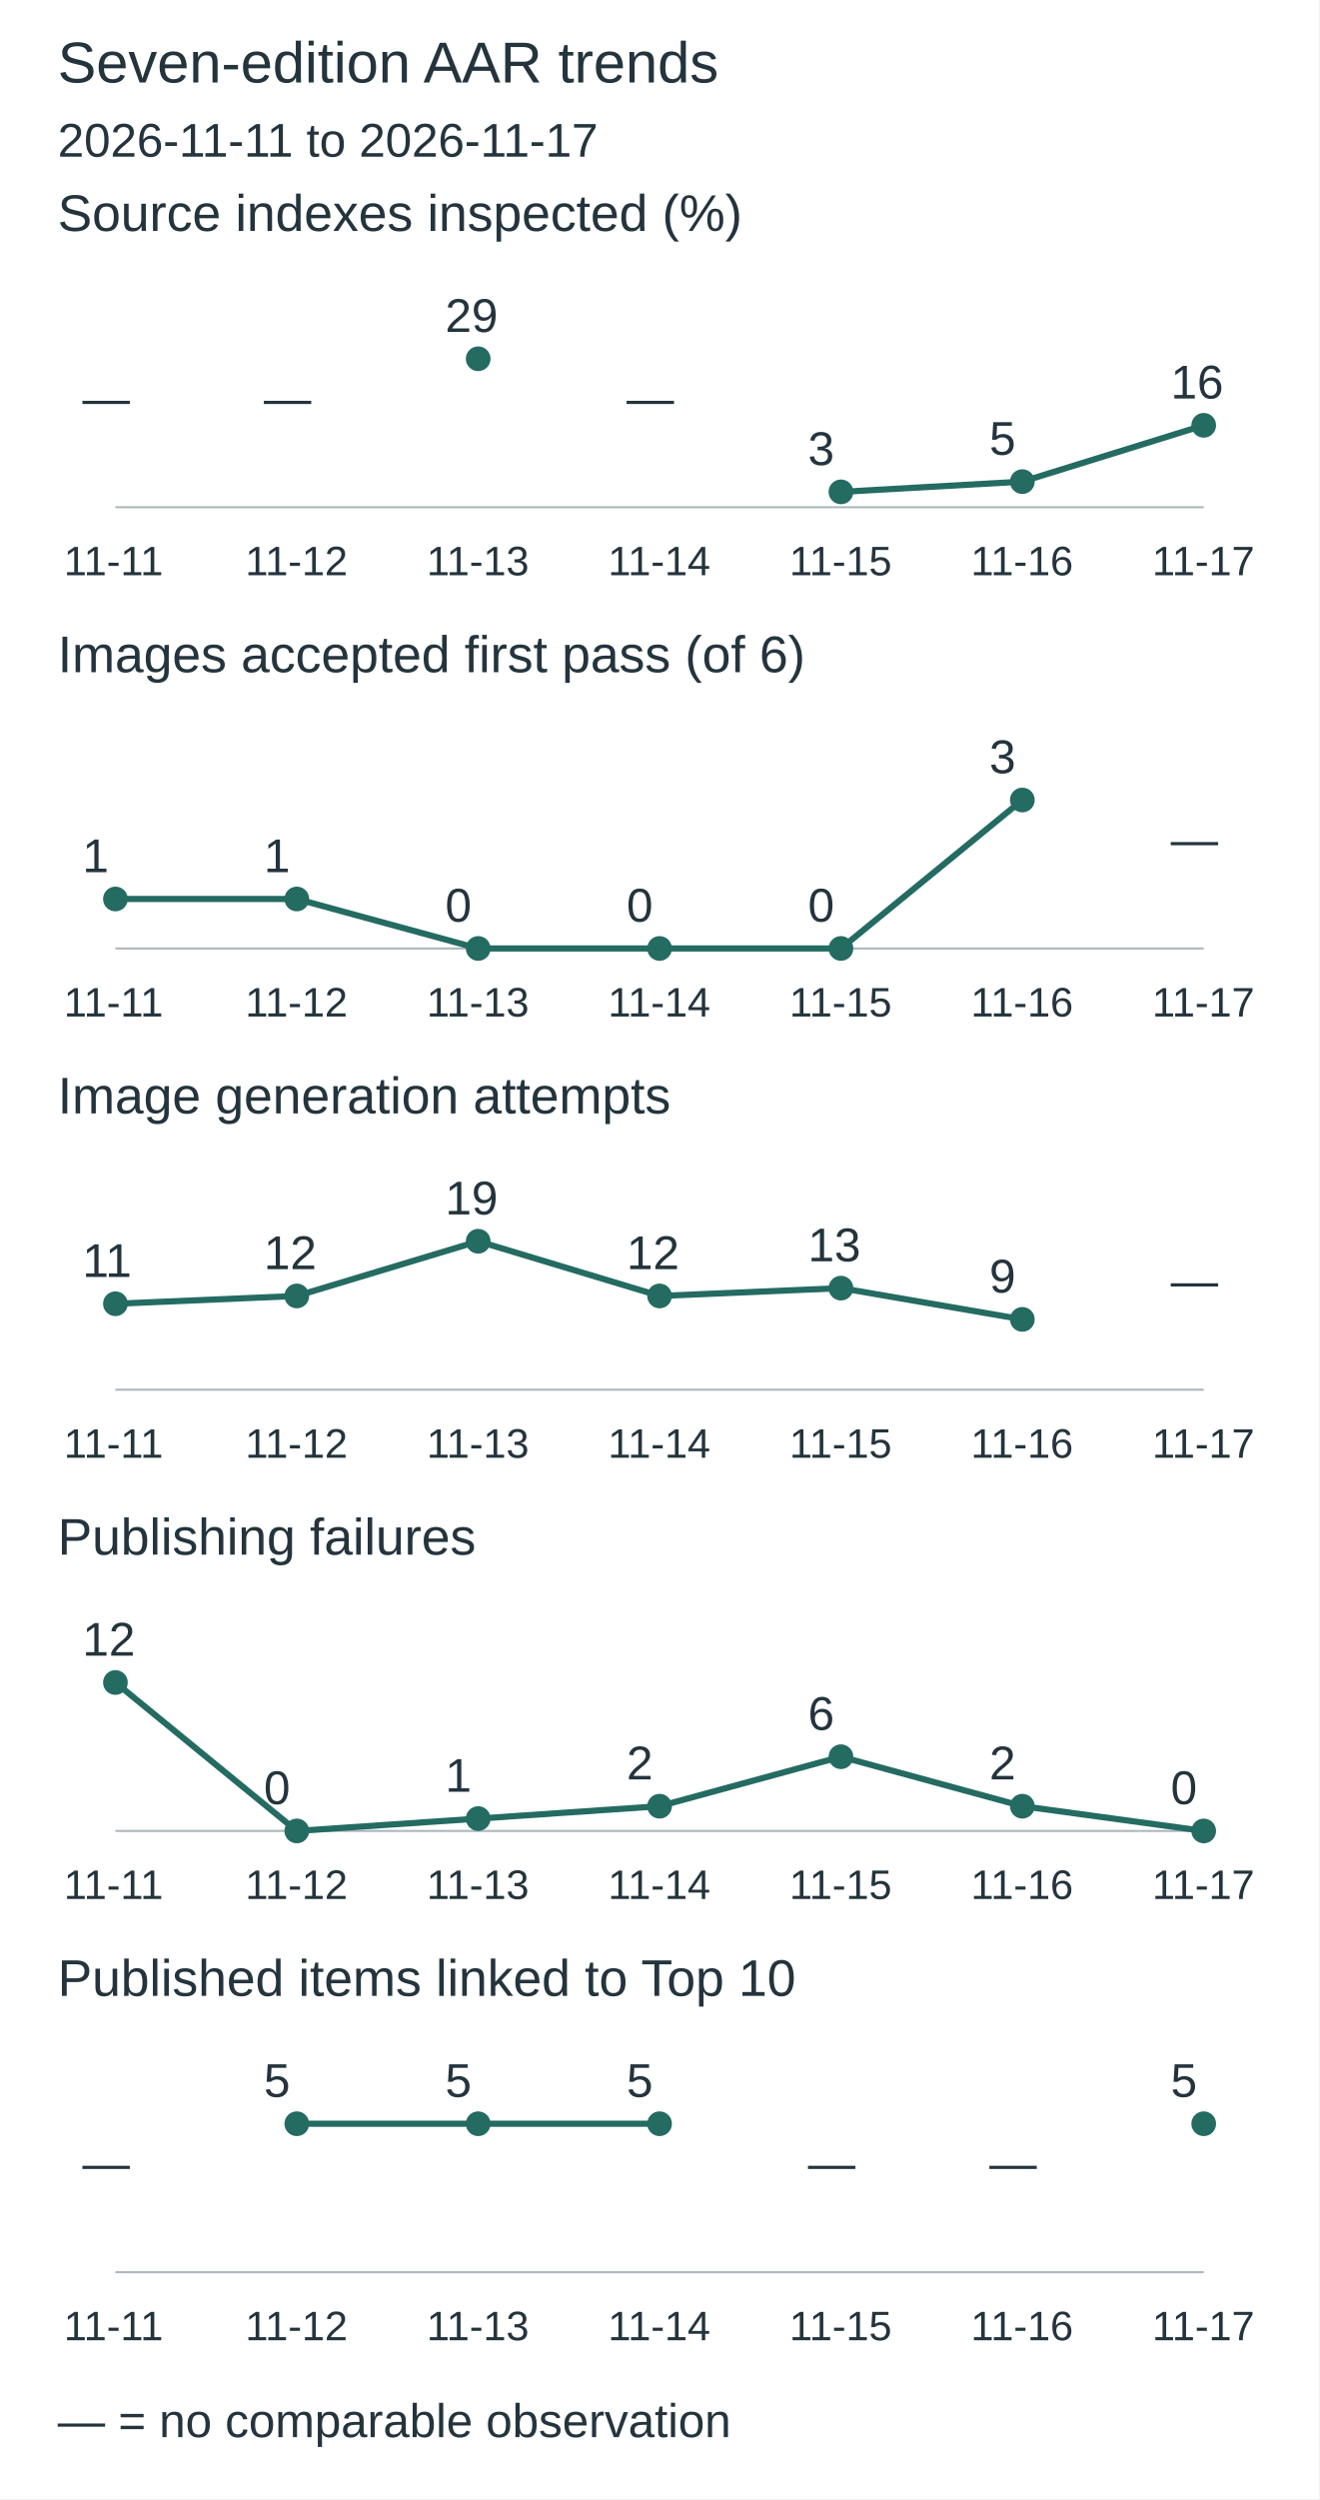
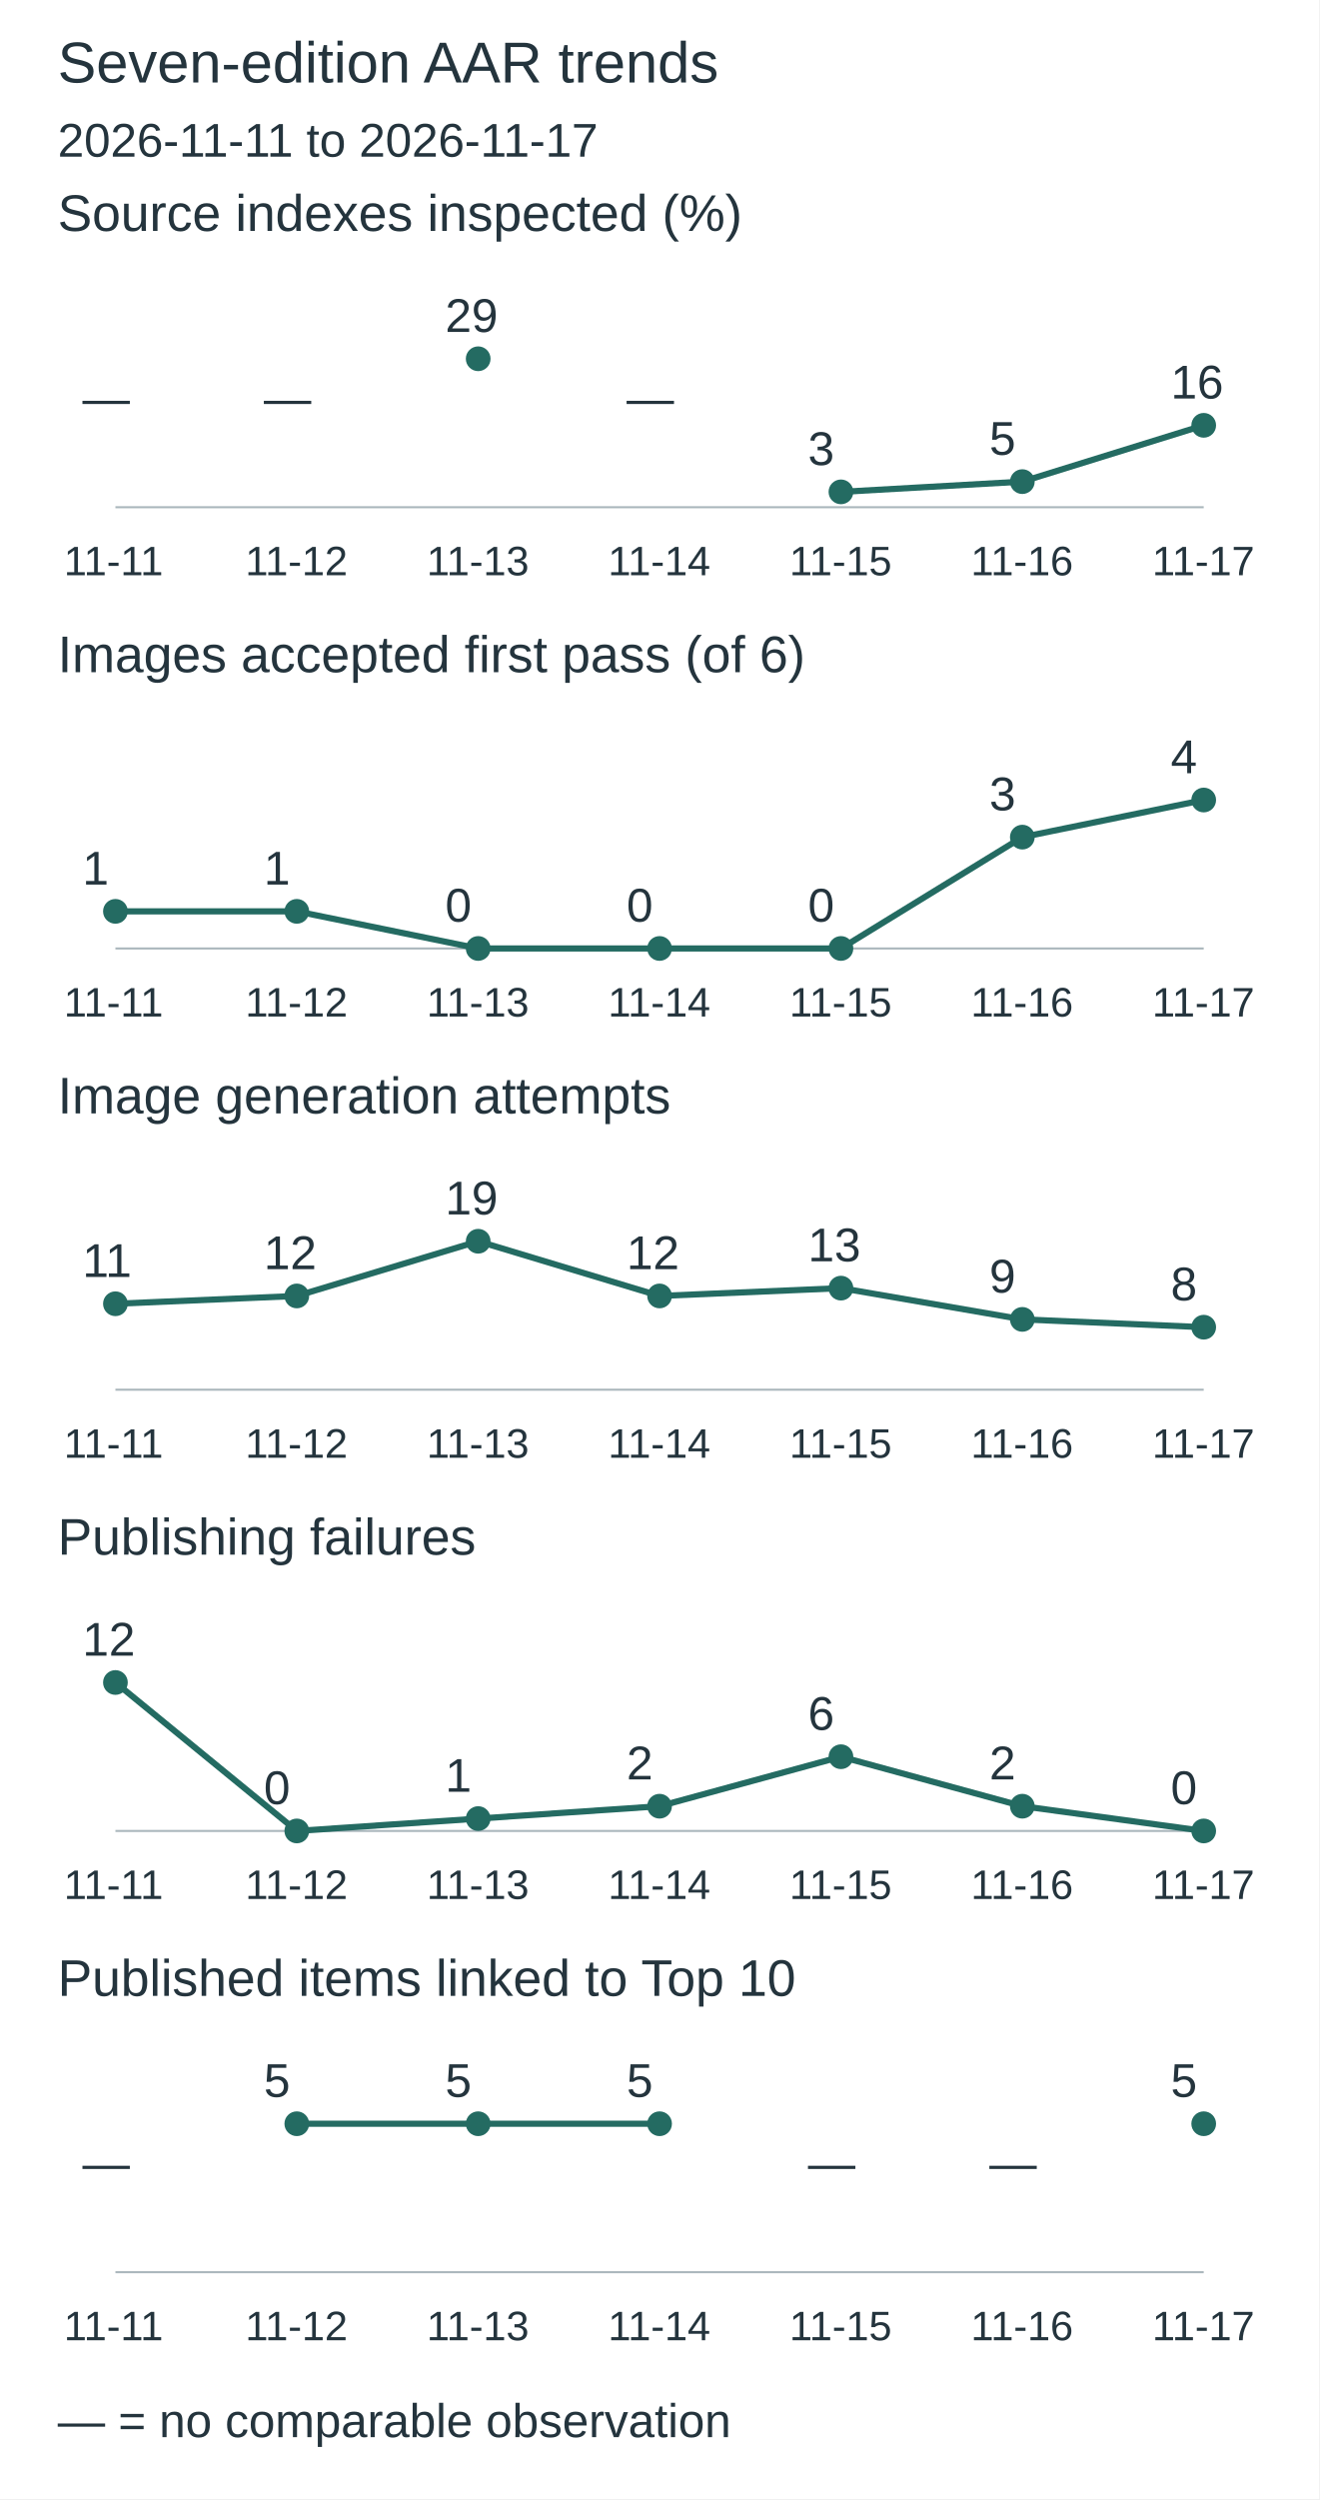
<svg xmlns="http://www.w3.org/2000/svg" width="640" height="1212" viewBox="0 0 640 1212" role="img" aria-label="Seven-edition AAR trends">
  <rect width="640" height="1212" fill="white" />
  <g font-family="Arial,sans-serif" fill="#24343d">
    <text x="28" y="40" font-size="28">Seven-edition AAR trends</text>
    <text x="28" y="76" font-size="23">2026-11-11 to 2026-11-17</text>
    <text x="28" y="112" font-size="25">Source indexes inspected (%)</text>
    <line x1="56" x2="584" y1="246" y2="246" stroke="#aab6bc" />
    <text x="40" y="201" font-size="23">—</text>
    <text x="31" y="279" font-size="20">11-11</text>
    <text x="128" y="201" font-size="23">—</text>
    <text x="119" y="279" font-size="20">11-12</text>
    <circle cx="232" cy="174" r="6" fill="#246b62" />
    <text x="216" y="161" font-size="23">29</text>
    <text x="207" y="279" font-size="20">11-13</text>
    <text x="304" y="201" font-size="23">—</text>
    <text x="295" y="279" font-size="20">11-14</text>
    <circle cx="408" cy="238.552" r="6" fill="#246b62" />
    <text x="392" y="225.552" font-size="23">3</text>
    <text x="383" y="279" font-size="20">11-15</text>
    <line x1="408" y1="238.552" x2="496" y2="233.586" stroke="#246b62" stroke-width="3" />
    <circle cx="496" cy="233.586" r="6" fill="#246b62" />
    <text x="480" y="220.586" font-size="23">5</text>
    <text x="471" y="279" font-size="20">11-16</text>
    <line x1="496" y1="233.586" x2="584" y2="206.276" stroke="#246b62" stroke-width="3" />
    <circle cx="584" cy="206.276" r="6" fill="#246b62" />
    <text x="568" y="193.276" font-size="23">16</text>
    <text x="559" y="279" font-size="20">11-17</text>
    <text x="28" y="326" font-size="25">Images accepted first pass (of 6)</text>
    <line x1="56" x2="584" y1="460" y2="460" stroke="#aab6bc" />
-     <circle cx="56" cy="436" r="6" fill="#246b62" />
-     <text x="40" y="423" font-size="23">1</text>
+     <circle cx="56" cy="442" r="6" fill="#246b62" />
+     <text x="40" y="429" font-size="23">1</text>
    <text x="31" y="493" font-size="20">11-11</text>
-     <line x1="56" y1="436" x2="144" y2="436" stroke="#246b62" stroke-width="3" />
-     <circle cx="144" cy="436" r="6" fill="#246b62" />
-     <text x="128" y="423" font-size="23">1</text>
+     <line x1="56" y1="442" x2="144" y2="442" stroke="#246b62" stroke-width="3" />
+     <circle cx="144" cy="442" r="6" fill="#246b62" />
+     <text x="128" y="429" font-size="23">1</text>
    <text x="119" y="493" font-size="20">11-12</text>
-     <line x1="144" y1="436" x2="232" y2="460" stroke="#246b62" stroke-width="3" />
+     <line x1="144" y1="442" x2="232" y2="460" stroke="#246b62" stroke-width="3" />
    <circle cx="232" cy="460" r="6" fill="#246b62" />
    <text x="216" y="447" font-size="23">0</text>
    <text x="207" y="493" font-size="20">11-13</text>
    <line x1="232" y1="460" x2="320" y2="460" stroke="#246b62" stroke-width="3" />
    <circle cx="320" cy="460" r="6" fill="#246b62" />
    <text x="304" y="447" font-size="23">0</text>
    <text x="295" y="493" font-size="20">11-14</text>
    <line x1="320" y1="460" x2="408" y2="460" stroke="#246b62" stroke-width="3" />
    <circle cx="408" cy="460" r="6" fill="#246b62" />
    <text x="392" y="447" font-size="23">0</text>
    <text x="383" y="493" font-size="20">11-15</text>
-     <line x1="408" y1="460" x2="496" y2="388" stroke="#246b62" stroke-width="3" />
-     <circle cx="496" cy="388" r="6" fill="#246b62" />
-     <text x="480" y="375" font-size="23">3</text>
+     <line x1="408" y1="460" x2="496" y2="406" stroke="#246b62" stroke-width="3" />
+     <circle cx="496" cy="406" r="6" fill="#246b62" />
+     <text x="480" y="393" font-size="23">3</text>
    <text x="471" y="493" font-size="20">11-16</text>
-     <text x="568" y="415" font-size="23">—</text>
+     <line x1="496" y1="406" x2="584" y2="388" stroke="#246b62" stroke-width="3" />
+     <circle cx="584" cy="388" r="6" fill="#246b62" />
+     <text x="568" y="375" font-size="23">4</text>
    <text x="559" y="493" font-size="20">11-17</text>
    <text x="28" y="540" font-size="25">Image generation attempts</text>
    <line x1="56" x2="584" y1="674" y2="674" stroke="#aab6bc" />
    <circle cx="56" cy="632.316" r="6" fill="#246b62" />
    <text x="40" y="619.316" font-size="23">11</text>
    <text x="31" y="707" font-size="20">11-11</text>
    <line x1="56" y1="632.316" x2="144" y2="628.526" stroke="#246b62" stroke-width="3" />
    <circle cx="144" cy="628.526" r="6" fill="#246b62" />
    <text x="128" y="615.526" font-size="23">12</text>
    <text x="119" y="707" font-size="20">11-12</text>
    <line x1="144" y1="628.526" x2="232" y2="602" stroke="#246b62" stroke-width="3" />
    <circle cx="232" cy="602" r="6" fill="#246b62" />
    <text x="216" y="589" font-size="23">19</text>
    <text x="207" y="707" font-size="20">11-13</text>
    <line x1="232" y1="602" x2="320" y2="628.526" stroke="#246b62" stroke-width="3" />
    <circle cx="320" cy="628.526" r="6" fill="#246b62" />
    <text x="304" y="615.526" font-size="23">12</text>
    <text x="295" y="707" font-size="20">11-14</text>
    <line x1="320" y1="628.526" x2="408" y2="624.737" stroke="#246b62" stroke-width="3" />
    <circle cx="408" cy="624.737" r="6" fill="#246b62" />
    <text x="392" y="611.737" font-size="23">13</text>
    <text x="383" y="707" font-size="20">11-15</text>
    <line x1="408" y1="624.737" x2="496" y2="639.895" stroke="#246b62" stroke-width="3" />
    <circle cx="496" cy="639.895" r="6" fill="#246b62" />
    <text x="480" y="626.895" font-size="23">9</text>
    <text x="471" y="707" font-size="20">11-16</text>
-     <text x="568" y="629" font-size="23">—</text>
+     <line x1="496" y1="639.895" x2="584" y2="643.684" stroke="#246b62" stroke-width="3" />
+     <circle cx="584" cy="643.684" r="6" fill="#246b62" />
+     <text x="568" y="630.684" font-size="23">8</text>
    <text x="559" y="707" font-size="20">11-17</text>
    <text x="28" y="754" font-size="25">Publishing failures</text>
    <line x1="56" x2="584" y1="888" y2="888" stroke="#aab6bc" />
    <circle cx="56" cy="816" r="6" fill="#246b62" />
    <text x="40" y="803" font-size="23">12</text>
    <text x="31" y="921" font-size="20">11-11</text>
    <line x1="56" y1="816" x2="144" y2="888" stroke="#246b62" stroke-width="3" />
    <circle cx="144" cy="888" r="6" fill="#246b62" />
    <text x="128" y="875" font-size="23">0</text>
    <text x="119" y="921" font-size="20">11-12</text>
    <line x1="144" y1="888" x2="232" y2="882" stroke="#246b62" stroke-width="3" />
    <circle cx="232" cy="882" r="6" fill="#246b62" />
    <text x="216" y="869" font-size="23">1</text>
    <text x="207" y="921" font-size="20">11-13</text>
    <line x1="232" y1="882" x2="320" y2="876" stroke="#246b62" stroke-width="3" />
    <circle cx="320" cy="876" r="6" fill="#246b62" />
    <text x="304" y="863" font-size="23">2</text>
    <text x="295" y="921" font-size="20">11-14</text>
    <line x1="320" y1="876" x2="408" y2="852" stroke="#246b62" stroke-width="3" />
    <circle cx="408" cy="852" r="6" fill="#246b62" />
    <text x="392" y="839" font-size="23">6</text>
    <text x="383" y="921" font-size="20">11-15</text>
    <line x1="408" y1="852" x2="496" y2="876" stroke="#246b62" stroke-width="3" />
    <circle cx="496" cy="876" r="6" fill="#246b62" />
    <text x="480" y="863" font-size="23">2</text>
    <text x="471" y="921" font-size="20">11-16</text>
    <line x1="496" y1="876" x2="584" y2="888" stroke="#246b62" stroke-width="3" />
    <circle cx="584" cy="888" r="6" fill="#246b62" />
    <text x="568" y="875" font-size="23">0</text>
    <text x="559" y="921" font-size="20">11-17</text>
    <text x="28" y="968" font-size="25">Published items linked to Top 10</text>
    <line x1="56" x2="584" y1="1102" y2="1102" stroke="#aab6bc" />
    <text x="40" y="1057" font-size="23">—</text>
    <text x="31" y="1135" font-size="20">11-11</text>
    <circle cx="144" cy="1030" r="6" fill="#246b62" />
    <text x="128" y="1017" font-size="23">5</text>
    <text x="119" y="1135" font-size="20">11-12</text>
    <line x1="144" y1="1030" x2="232" y2="1030" stroke="#246b62" stroke-width="3" />
    <circle cx="232" cy="1030" r="6" fill="#246b62" />
    <text x="216" y="1017" font-size="23">5</text>
    <text x="207" y="1135" font-size="20">11-13</text>
    <line x1="232" y1="1030" x2="320" y2="1030" stroke="#246b62" stroke-width="3" />
    <circle cx="320" cy="1030" r="6" fill="#246b62" />
    <text x="304" y="1017" font-size="23">5</text>
    <text x="295" y="1135" font-size="20">11-14</text>
    <text x="392" y="1057" font-size="23">—</text>
    <text x="383" y="1135" font-size="20">11-15</text>
    <text x="480" y="1057" font-size="23">—</text>
    <text x="471" y="1135" font-size="20">11-16</text>
    <circle cx="584" cy="1030" r="6" fill="#246b62" />
    <text x="568" y="1017" font-size="23">5</text>
    <text x="559" y="1135" font-size="20">11-17</text>
    <text x="28" y="1182" font-size="23">— = no comparable observation</text>
  </g>
</svg>
